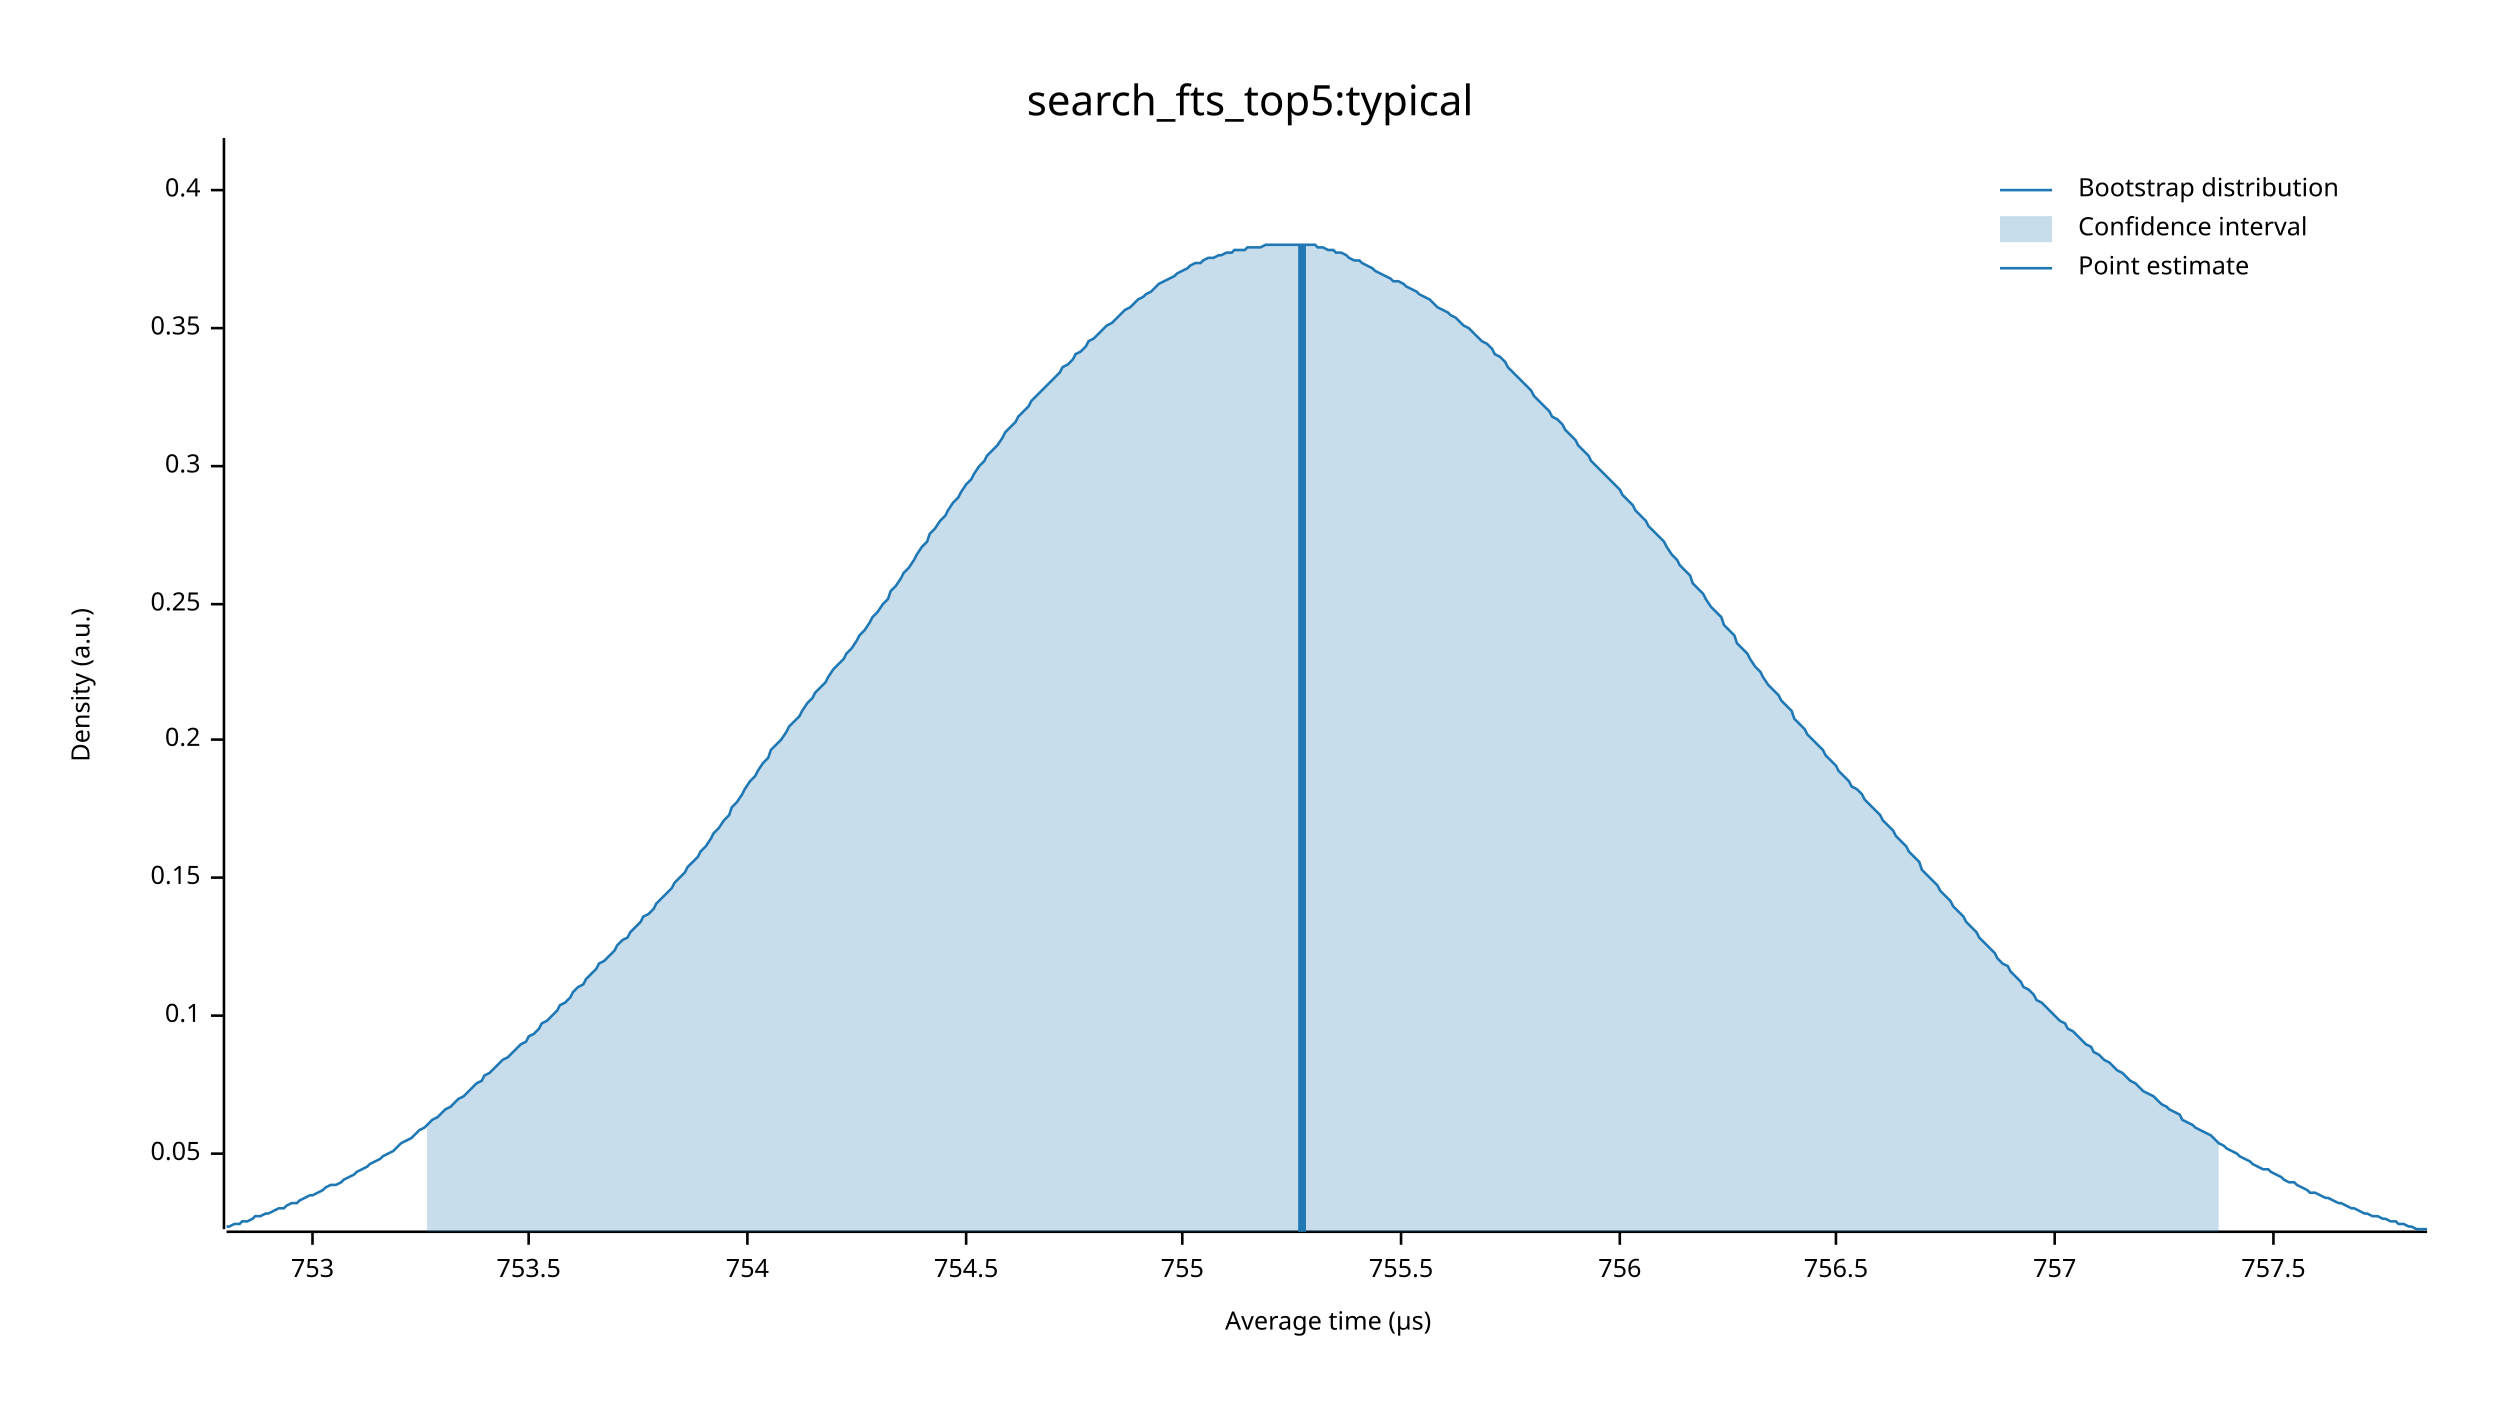
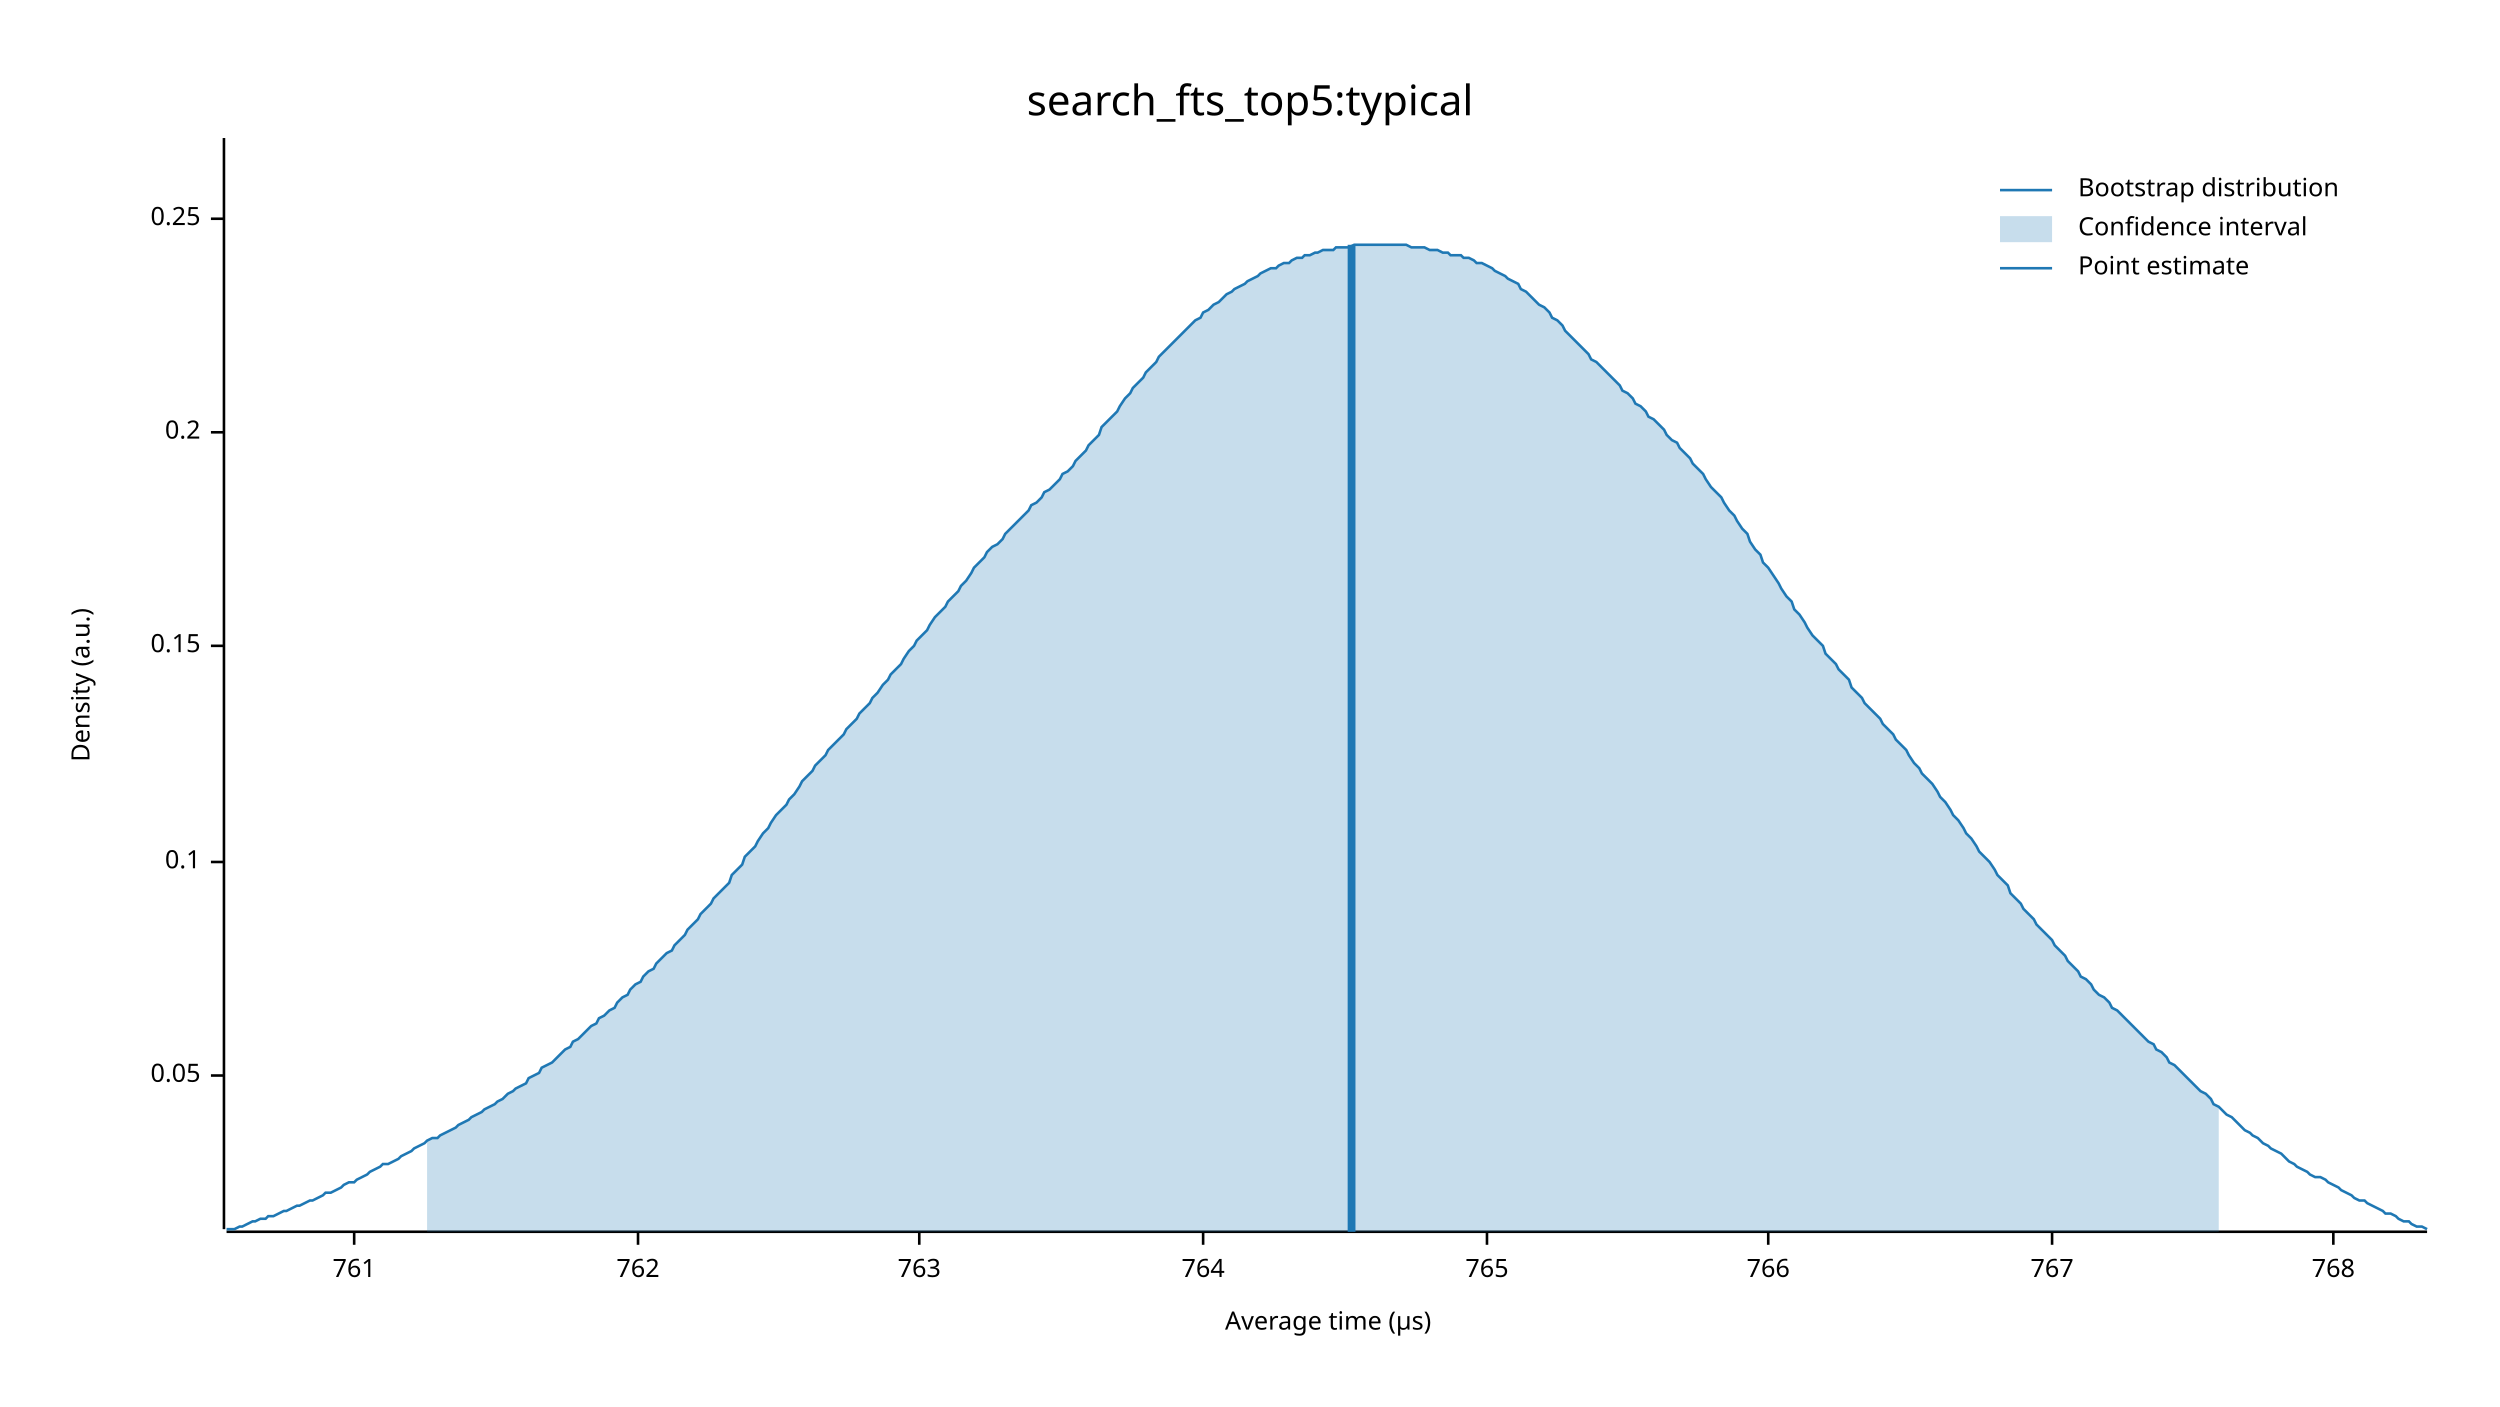
<svg xmlns="http://www.w3.org/2000/svg" width="960" height="540" viewBox="0 0 960 540">
  <text x="480" y="32" dy="0.76em" text-anchor="middle" font-family="sans-serif" font-size="16.129" opacity="1" fill="#000000">
search_fts_top5:typical
</text>
  <text x="27" y="263" dy="0.76em" text-anchor="middle" font-family="sans-serif" font-size="9.677" opacity="1" fill="#000000" transform="rotate(270, 27, 263)">
Density (a.u.)
</text>
  <text x="510" y="513" dy="-0.5ex" text-anchor="middle" font-family="sans-serif" font-size="9.677" opacity="1" fill="#000000">
Average time (µs)
</text>
  <polyline fill="none" opacity="1" stroke="#000000" stroke-width="1" points="86,53 86,472 " />
-   <text x="77" y="443" dy="0.5ex" text-anchor="end" font-family="sans-serif" font-size="9.677" opacity="1" fill="#000000">
+   <text x="77" y="413" dy="0.5ex" text-anchor="end" font-family="sans-serif" font-size="9.677" opacity="1" fill="#000000">
0.05
</text>
-   <polyline fill="none" opacity="1" stroke="#000000" stroke-width="1" points="81,443 86,443 " />
-   <text x="77" y="390" dy="0.5ex" text-anchor="end" font-family="sans-serif" font-size="9.677" opacity="1" fill="#000000">
+   <polyline fill="none" opacity="1" stroke="#000000" stroke-width="1" points="81,413 86,413 " />
+   <text x="77" y="331" dy="0.5ex" text-anchor="end" font-family="sans-serif" font-size="9.677" opacity="1" fill="#000000">
0.1
</text>
-   <polyline fill="none" opacity="1" stroke="#000000" stroke-width="1" points="81,390 86,390 " />
-   <text x="77" y="337" dy="0.5ex" text-anchor="end" font-family="sans-serif" font-size="9.677" opacity="1" fill="#000000">
+   <polyline fill="none" opacity="1" stroke="#000000" stroke-width="1" points="81,331 86,331 " />
+   <text x="77" y="248" dy="0.5ex" text-anchor="end" font-family="sans-serif" font-size="9.677" opacity="1" fill="#000000">
0.15
</text>
-   <polyline fill="none" opacity="1" stroke="#000000" stroke-width="1" points="81,337 86,337 " />
-   <text x="77" y="284" dy="0.5ex" text-anchor="end" font-family="sans-serif" font-size="9.677" opacity="1" fill="#000000">
+   <polyline fill="none" opacity="1" stroke="#000000" stroke-width="1" points="81,248 86,248 " />
+   <text x="77" y="166" dy="0.5ex" text-anchor="end" font-family="sans-serif" font-size="9.677" opacity="1" fill="#000000">
0.2
</text>
-   <polyline fill="none" opacity="1" stroke="#000000" stroke-width="1" points="81,284 86,284 " />
-   <text x="77" y="232" dy="0.5ex" text-anchor="end" font-family="sans-serif" font-size="9.677" opacity="1" fill="#000000">
+   <polyline fill="none" opacity="1" stroke="#000000" stroke-width="1" points="81,166 86,166 " />
+   <text x="77" y="84" dy="0.5ex" text-anchor="end" font-family="sans-serif" font-size="9.677" opacity="1" fill="#000000">
0.25
</text>
-   <polyline fill="none" opacity="1" stroke="#000000" stroke-width="1" points="81,232 86,232 " />
-   <text x="77" y="179" dy="0.5ex" text-anchor="end" font-family="sans-serif" font-size="9.677" opacity="1" fill="#000000">
- 0.3
+   <polyline fill="none" opacity="1" stroke="#000000" stroke-width="1" points="81,84 86,84 " />
+   <polyline fill="none" opacity="1" stroke="#000000" stroke-width="1" points="87,473 932,473 " />
+   <text x="136" y="483" dy="0.76em" text-anchor="middle" font-family="sans-serif" font-size="9.677" opacity="1" fill="#000000">
+ 761
</text>
-   <polyline fill="none" opacity="1" stroke="#000000" stroke-width="1" points="81,179 86,179 " />
-   <text x="77" y="126" dy="0.5ex" text-anchor="end" font-family="sans-serif" font-size="9.677" opacity="1" fill="#000000">
- 0.35
+   <polyline fill="none" opacity="1" stroke="#000000" stroke-width="1" points="136,473 136,478 " />
+   <text x="245" y="483" dy="0.76em" text-anchor="middle" font-family="sans-serif" font-size="9.677" opacity="1" fill="#000000">
+ 762
</text>
-   <polyline fill="none" opacity="1" stroke="#000000" stroke-width="1" points="81,126 86,126 " />
-   <text x="77" y="73" dy="0.5ex" text-anchor="end" font-family="sans-serif" font-size="9.677" opacity="1" fill="#000000">
- 0.4
+   <polyline fill="none" opacity="1" stroke="#000000" stroke-width="1" points="245,473 245,478 " />
+   <text x="353" y="483" dy="0.76em" text-anchor="middle" font-family="sans-serif" font-size="9.677" opacity="1" fill="#000000">
+ 763
</text>
-   <polyline fill="none" opacity="1" stroke="#000000" stroke-width="1" points="81,73 86,73 " />
-   <polyline fill="none" opacity="1" stroke="#000000" stroke-width="1" points="87,473 932,473 " />
-   <text x="120" y="483" dy="0.76em" text-anchor="middle" font-family="sans-serif" font-size="9.677" opacity="1" fill="#000000">
- 753
+   <polyline fill="none" opacity="1" stroke="#000000" stroke-width="1" points="353,473 353,478 " />
+   <text x="462" y="483" dy="0.76em" text-anchor="middle" font-family="sans-serif" font-size="9.677" opacity="1" fill="#000000">
+ 764
</text>
-   <polyline fill="none" opacity="1" stroke="#000000" stroke-width="1" points="120,473 120,478 " />
-   <text x="203" y="483" dy="0.76em" text-anchor="middle" font-family="sans-serif" font-size="9.677" opacity="1" fill="#000000">
- 753.5
+   <polyline fill="none" opacity="1" stroke="#000000" stroke-width="1" points="462,473 462,478 " />
+   <text x="571" y="483" dy="0.76em" text-anchor="middle" font-family="sans-serif" font-size="9.677" opacity="1" fill="#000000">
+ 765
</text>
-   <polyline fill="none" opacity="1" stroke="#000000" stroke-width="1" points="203,473 203,478 " />
-   <text x="287" y="483" dy="0.76em" text-anchor="middle" font-family="sans-serif" font-size="9.677" opacity="1" fill="#000000">
- 754
+   <polyline fill="none" opacity="1" stroke="#000000" stroke-width="1" points="571,473 571,478 " />
+   <text x="679" y="483" dy="0.76em" text-anchor="middle" font-family="sans-serif" font-size="9.677" opacity="1" fill="#000000">
+ 766
</text>
-   <polyline fill="none" opacity="1" stroke="#000000" stroke-width="1" points="287,473 287,478 " />
-   <text x="371" y="483" dy="0.76em" text-anchor="middle" font-family="sans-serif" font-size="9.677" opacity="1" fill="#000000">
- 754.5
+   <polyline fill="none" opacity="1" stroke="#000000" stroke-width="1" points="679,473 679,478 " />
+   <text x="788" y="483" dy="0.76em" text-anchor="middle" font-family="sans-serif" font-size="9.677" opacity="1" fill="#000000">
+ 767
</text>
-   <polyline fill="none" opacity="1" stroke="#000000" stroke-width="1" points="371,473 371,478 " />
-   <text x="454" y="483" dy="0.76em" text-anchor="middle" font-family="sans-serif" font-size="9.677" opacity="1" fill="#000000">
- 755
+   <polyline fill="none" opacity="1" stroke="#000000" stroke-width="1" points="788,473 788,478 " />
+   <text x="896" y="483" dy="0.76em" text-anchor="middle" font-family="sans-serif" font-size="9.677" opacity="1" fill="#000000">
+ 768
</text>
-   <polyline fill="none" opacity="1" stroke="#000000" stroke-width="1" points="454,473 454,478 " />
-   <text x="538" y="483" dy="0.76em" text-anchor="middle" font-family="sans-serif" font-size="9.677" opacity="1" fill="#000000">
- 755.5
- </text>
-   <polyline fill="none" opacity="1" stroke="#000000" stroke-width="1" points="538,473 538,478 " />
-   <text x="622" y="483" dy="0.76em" text-anchor="middle" font-family="sans-serif" font-size="9.677" opacity="1" fill="#000000">
- 756
- </text>
-   <polyline fill="none" opacity="1" stroke="#000000" stroke-width="1" points="622,473 622,478 " />
-   <text x="705" y="483" dy="0.76em" text-anchor="middle" font-family="sans-serif" font-size="9.677" opacity="1" fill="#000000">
- 756.5
- </text>
-   <polyline fill="none" opacity="1" stroke="#000000" stroke-width="1" points="705,473 705,478 " />
-   <text x="789" y="483" dy="0.76em" text-anchor="middle" font-family="sans-serif" font-size="9.677" opacity="1" fill="#000000">
- 757
- </text>
-   <polyline fill="none" opacity="1" stroke="#000000" stroke-width="1" points="789,473 789,478 " />
-   <text x="873" y="483" dy="0.76em" text-anchor="middle" font-family="sans-serif" font-size="9.677" opacity="1" fill="#000000">
- 757.5
- </text>
-   <polyline fill="none" opacity="1" stroke="#000000" stroke-width="1" points="873,473 873,478 " />
-   <polyline fill="none" opacity="1" stroke="#1F78B4" stroke-width="1" points="87,471 88,471 90,470 92,470 93,469 95,469 97,468 98,467 100,467 102,466 103,466 105,465 107,464 109,464 110,463 112,462 114,462 115,461 117,460 119,459 120,459 122,458 124,457 125,456 127,455 129,455 131,454 132,453 134,452 136,451 137,450 139,449 141,448 142,447 144,446 146,445 147,444 149,443 151,442 153,440 154,439 156,438 158,437 159,436 161,434 163,433 164,432 166,430 168,429 169,428 171,426 173,425 175,423 176,422 178,421 180,419 181,418 183,416 185,415 186,413 188,412 190,410 191,409 193,407 195,406 197,404 198,403 200,401 202,400 203,398 205,397 207,395 208,393 210,392 212,390 214,388 215,386 217,385 219,383 220,381 222,379 224,378 225,376 227,374 229,372 230,370 232,369 234,367 236,365 237,363 239,361 241,360 242,358 244,356 246,354 247,352 249,351 251,349 252,347 254,345 256,343 258,341 259,339 261,337 263,335 264,333 266,331 268,329 269,327 271,325 273,322 274,320 276,318 278,315 280,313 281,310 283,308 285,305 286,303 288,300 290,298 291,296 293,293 295,291 296,288 298,286 300,284 302,281 303,279 305,277 307,275 308,273 310,270 312,268 313,266 315,264 317,262 318,260 320,257 322,255 324,253 325,251 327,249 329,246 330,244 332,242 334,239 335,237 337,235 339,232 341,230 342,227 344,225 346,222 347,220 349,218 351,215 352,213 354,210 356,208 357,205 359,203 361,200 363,198 364,196 366,193 368,191 369,189 371,186 373,184 374,182 376,179 378,177 379,175 381,173 383,171 385,168 386,166 388,164 390,162 391,160 393,158 395,156 396,154 398,152 400,150 401,149 403,147 405,145 407,143 408,141 410,140 412,138 413,136 415,135 417,133 418,131 420,130 422,128 423,127 425,125 427,124 429,122 430,121 432,119 434,118 435,117 437,115 439,114 440,113 442,112 444,110 445,109 447,108 449,107 451,106 452,105 454,104 456,103 457,102 459,101 461,101 462,100 464,99 466,99 468,98 469,98 471,97 473,97 474,96 476,96 478,96 479,95 481,95 483,95 484,95 486,94 488,94 490,94 491,94 493,94 495,94 496,94 498,94 500,94 501,94 503,94 505,94 506,95 508,95 510,96 512,96 513,97 515,97 517,98 518,99 520,100 522,100 523,101 525,102 527,103 528,104 530,105 532,106 534,107 535,108 537,108 539,109 540,110 542,111 544,112 545,113 547,114 549,115 550,116 552,118 554,119 556,120 557,121 559,122 561,124 562,125 564,126 566,128 567,129 569,131 571,132 573,134 574,136 576,137 578,139 579,141 581,143 583,145 584,146 586,148 588,150 589,152 591,154 593,156 595,158 596,160 598,161 600,163 601,165 603,167 605,169 606,171 608,173 610,175 611,177 613,179 615,181 617,183 618,184 620,186 622,188 623,190 625,192 627,194 628,196 630,198 632,200 633,202 635,204 637,206 639,208 640,210 642,213 644,215 645,217 647,219 649,221 650,224 652,226 654,228 655,230 657,233 659,235 661,237 662,240 664,242 666,244 667,247 669,249 671,251 672,253 674,256 676,258 677,260 679,263 681,265 683,267 684,269 686,271 688,273 689,276 691,278 693,280 694,282 696,284 698,286 700,288 701,290 703,292 705,294 706,296 708,298 710,300 711,302 713,303 715,305 716,307 718,309 720,311 722,313 723,315 725,317 727,319 728,321 730,323 732,325 733,327 735,329 737,331 738,334 740,336 742,338 744,340 745,342 747,344 749,346 750,348 752,350 754,352 755,354 757,356 759,358 760,360 762,362 764,364 766,366 767,368 769,370 771,371 772,373 774,375 776,377 777,379 779,380 781,382 782,384 784,385 786,387 788,389 789,390 791,392 793,393 794,395 796,396 798,398 799,399 801,401 803,402 804,404 806,405 808,407 810,408 811,409 813,411 815,412 816,413 818,415 820,416 821,417 823,419 825,420 827,421 828,422 830,424 832,425 833,426 835,427 837,428 838,430 840,431 842,432 843,433 845,434 847,435 849,436 850,437 852,439 854,440 855,441 857,442 859,443 860,444 862,445 864,446 865,447 867,448 869,449 871,449 872,450 874,451 876,452 877,453 879,454 881,454 882,455 884,456 886,457 887,458 889,458 891,459 893,460 894,460 896,461 898,462 899,462 901,463 903,464 904,464 906,465 908,466 909,466 911,467 913,467 915,468 916,468 918,469 920,469 921,470 923,470 925,471 926,471 928,472 930,472 932,472 " />
-   <polygon opacity="0.25" fill="#1F78B4" points="164,432 166,430 168,429 169,428 171,426 173,425 175,423 176,422 178,421 180,419 181,418 183,416 185,415 186,413 188,412 190,410 191,409 193,407 195,406 197,404 198,403 200,401 202,400 203,398 205,397 207,395 208,393 210,392 212,390 214,388 215,386 217,385 219,383 220,381 222,379 224,378 225,376 227,374 229,372 230,370 232,369 234,367 236,365 237,363 239,361 241,360 242,358 244,356 246,354 247,352 249,351 251,349 252,347 254,345 256,343 258,341 259,339 261,337 263,335 264,333 266,331 268,329 269,327 271,325 273,322 274,320 276,318 278,315 280,313 281,310 283,308 285,305 286,303 288,300 290,298 291,296 293,293 295,291 296,288 298,286 300,284 302,281 303,279 305,277 307,275 308,273 310,270 312,268 313,266 315,264 317,262 318,260 320,257 322,255 324,253 325,251 327,249 329,246 330,244 332,242 334,239 335,237 337,235 339,232 341,230 342,227 344,225 346,222 347,220 349,218 351,215 352,213 354,210 356,208 357,205 359,203 361,200 363,198 364,196 366,193 368,191 369,189 371,186 373,184 374,182 376,179 378,177 379,175 381,173 383,171 385,168 386,166 388,164 390,162 391,160 393,158 395,156 396,154 398,152 400,150 401,149 403,147 405,145 407,143 408,141 410,140 412,138 413,136 415,135 417,133 418,131 420,130 422,128 423,127 425,125 427,124 429,122 430,121 432,119 434,118 435,117 437,115 439,114 440,113 442,112 444,110 445,109 447,108 449,107 451,106 452,105 454,104 456,103 457,102 459,101 461,101 462,100 464,99 466,99 468,98 469,98 471,97 473,97 474,96 476,96 478,96 479,95 481,95 483,95 484,95 486,94 488,94 490,94 491,94 493,94 495,94 496,94 498,94 500,94 501,94 503,94 505,94 506,95 508,95 510,96 512,96 513,97 515,97 517,98 518,99 520,100 522,100 523,101 525,102 527,103 528,104 530,105 532,106 534,107 535,108 537,108 539,109 540,110 542,111 544,112 545,113 547,114 549,115 550,116 552,118 554,119 556,120 557,121 559,122 561,124 562,125 564,126 566,128 567,129 569,131 571,132 573,134 574,136 576,137 578,139 579,141 581,143 583,145 584,146 586,148 588,150 589,152 591,154 593,156 595,158 596,160 598,161 600,163 601,165 603,167 605,169 606,171 608,173 610,175 611,177 613,179 615,181 617,183 618,184 620,186 622,188 623,190 625,192 627,194 628,196 630,198 632,200 633,202 635,204 637,206 639,208 640,210 642,213 644,215 645,217 647,219 649,221 650,224 652,226 654,228 655,230 657,233 659,235 661,237 662,240 664,242 666,244 667,247 669,249 671,251 672,253 674,256 676,258 677,260 679,263 681,265 683,267 684,269 686,271 688,273 689,276 691,278 693,280 694,282 696,284 698,286 700,288 701,290 703,292 705,294 706,296 708,298 710,300 711,302 713,303 715,305 716,307 718,309 720,311 722,313 723,315 725,317 727,319 728,321 730,323 732,325 733,327 735,329 737,331 738,334 740,336 742,338 744,340 745,342 747,344 749,346 750,348 752,350 754,352 755,354 757,356 759,358 760,360 762,362 764,364 766,366 767,368 769,370 771,371 772,373 774,375 776,377 777,379 779,380 781,382 782,384 784,385 786,387 788,389 789,390 791,392 793,393 794,395 796,396 798,398 799,399 801,401 803,402 804,404 806,405 808,407 810,408 811,409 813,411 815,412 816,413 818,415 820,416 821,417 823,419 825,420 827,421 828,422 830,424 832,425 833,426 835,427 837,428 838,430 840,431 842,432 843,433 845,434 847,435 849,436 850,437 852,439 852,473 164,473 " />
-   <polyline fill="none" opacity="1" stroke="#1F78B4" stroke-width="3" points="500,473 500,94 " />
+   <polyline fill="none" opacity="1" stroke="#000000" stroke-width="1" points="896,473 896,478 " />
+   <polyline fill="none" opacity="1" stroke="#1F78B4" stroke-width="1" points="87,472 88,472 90,472 92,471 93,471 95,470 97,469 98,469 100,468 102,468 103,467 105,467 107,466 109,465 110,465 112,464 114,463 115,463 117,462 119,461 120,461 122,460 124,459 125,458 127,458 129,457 131,456 132,455 134,454 136,454 137,453 139,452 141,451 142,450 144,449 146,448 147,447 149,447 151,446 153,445 154,444 156,443 158,442 159,441 161,440 163,439 164,438 166,437 168,437 169,436 171,435 173,434 175,433 176,432 178,431 180,430 181,429 183,428 185,427 186,426 188,425 190,424 191,423 193,422 195,420 197,419 198,418 200,417 202,416 203,414 205,413 207,412 208,410 210,409 212,408 214,406 215,405 217,403 219,402 220,400 222,399 224,397 225,396 227,394 229,393 230,391 232,390 234,388 236,387 237,385 239,383 241,382 242,380 244,378 246,377 247,375 249,373 251,372 252,370 254,368 256,366 258,365 259,363 261,361 263,359 264,357 266,355 268,353 269,351 271,349 273,347 274,345 276,343 278,341 280,339 281,336 283,334 285,332 286,329 288,327 290,325 291,323 293,320 295,318 296,316 298,313 300,311 302,309 303,307 305,305 307,302 308,300 310,298 312,296 313,294 315,292 317,290 318,288 320,286 322,284 324,282 325,280 327,278 329,276 330,274 332,272 334,270 335,268 337,266 339,263 341,261 342,259 344,257 346,255 347,253 349,250 351,248 352,246 354,244 356,242 357,240 359,237 361,235 363,233 364,231 366,229 368,227 369,225 371,223 373,220 374,218 376,216 378,214 379,212 381,210 383,209 385,207 386,205 388,203 390,201 391,200 393,198 395,196 396,194 398,193 400,191 401,189 403,188 405,186 407,184 408,182 410,181 412,179 413,177 415,175 417,173 418,171 420,169 422,167 423,164 425,162 427,160 429,158 430,156 432,153 434,151 435,149 437,147 439,145 440,143 442,141 444,139 445,137 447,135 449,133 451,131 452,130 454,128 456,126 457,125 459,123 461,122 462,120 464,119 466,117 468,116 469,115 471,113 473,112 474,111 476,110 478,109 479,108 481,107 483,106 484,105 486,104 488,103 490,103 491,102 493,101 495,101 496,100 498,99 500,99 501,98 503,98 505,97 506,97 508,96 510,96 512,96 513,95 515,95 517,95 518,95 520,94 522,94 523,94 525,94 527,94 528,94 530,94 532,94 534,94 535,94 537,94 539,94 540,94 542,95 544,95 545,95 547,95 549,96 550,96 552,96 554,97 556,97 557,98 559,98 561,98 562,99 564,99 566,100 567,101 569,101 571,102 573,103 574,104 576,105 578,106 579,107 581,108 583,109 584,111 586,112 588,114 589,115 591,117 593,118 595,120 596,122 598,123 600,125 601,127 603,129 605,131 606,132 608,134 610,136 611,138 613,139 615,141 617,143 618,144 620,146 622,148 623,150 625,151 627,153 628,155 630,156 632,158 633,160 635,161 637,163 639,165 640,167 642,169 644,170 645,172 647,174 649,176 650,178 652,180 654,182 655,184 657,187 659,189 661,191 662,193 664,196 666,198 667,200 669,203 671,205 672,208 674,211 676,213 677,216 679,218 681,221 683,224 684,226 686,229 688,231 689,234 691,236 693,239 694,241 696,244 698,246 700,248 701,251 703,253 705,255 706,257 708,259 710,261 711,264 713,266 715,268 716,270 718,272 720,274 722,276 723,278 725,280 727,282 728,284 730,286 732,288 733,290 735,293 737,295 738,297 740,299 742,301 744,304 745,306 747,308 749,311 750,313 752,315 754,318 755,320 757,322 759,325 760,327 762,329 764,331 766,334 767,336 769,338 771,340 772,343 774,345 776,347 777,349 779,351 781,353 782,355 784,357 786,359 788,361 789,363 791,365 793,367 794,369 796,371 798,373 799,375 801,376 803,378 804,380 806,382 808,383 810,385 811,387 813,388 815,390 816,391 818,393 820,395 821,396 823,398 825,400 827,401 828,403 830,404 832,406 833,408 835,409 837,411 838,412 840,414 842,416 843,417 845,419 847,420 849,422 850,424 852,425 854,427 855,428 857,429 859,431 860,432 862,434 864,435 865,436 867,437 869,439 871,440 872,441 874,442 876,443 877,444 879,446 881,447 882,448 884,449 886,450 887,451 889,452 891,452 893,453 894,454 896,455 898,456 899,457 901,458 903,459 904,460 906,461 908,461 909,462 911,463 913,464 915,465 916,466 918,466 920,467 921,468 923,469 925,469 926,470 928,471 930,471 932,472 " />
+   <polygon opacity="0.25" fill="#1F78B4" points="164,438 166,437 168,437 169,436 171,435 173,434 175,433 176,432 178,431 180,430 181,429 183,428 185,427 186,426 188,425 190,424 191,423 193,422 195,420 197,419 198,418 200,417 202,416 203,414 205,413 207,412 208,410 210,409 212,408 214,406 215,405 217,403 219,402 220,400 222,399 224,397 225,396 227,394 229,393 230,391 232,390 234,388 236,387 237,385 239,383 241,382 242,380 244,378 246,377 247,375 249,373 251,372 252,370 254,368 256,366 258,365 259,363 261,361 263,359 264,357 266,355 268,353 269,351 271,349 273,347 274,345 276,343 278,341 280,339 281,336 283,334 285,332 286,329 288,327 290,325 291,323 293,320 295,318 296,316 298,313 300,311 302,309 303,307 305,305 307,302 308,300 310,298 312,296 313,294 315,292 317,290 318,288 320,286 322,284 324,282 325,280 327,278 329,276 330,274 332,272 334,270 335,268 337,266 339,263 341,261 342,259 344,257 346,255 347,253 349,250 351,248 352,246 354,244 356,242 357,240 359,237 361,235 363,233 364,231 366,229 368,227 369,225 371,223 373,220 374,218 376,216 378,214 379,212 381,210 383,209 385,207 386,205 388,203 390,201 391,200 393,198 395,196 396,194 398,193 400,191 401,189 403,188 405,186 407,184 408,182 410,181 412,179 413,177 415,175 417,173 418,171 420,169 422,167 423,164 425,162 427,160 429,158 430,156 432,153 434,151 435,149 437,147 439,145 440,143 442,141 444,139 445,137 447,135 449,133 451,131 452,130 454,128 456,126 457,125 459,123 461,122 462,120 464,119 466,117 468,116 469,115 471,113 473,112 474,111 476,110 478,109 479,108 481,107 483,106 484,105 486,104 488,103 490,103 491,102 493,101 495,101 496,100 498,99 500,99 501,98 503,98 505,97 506,97 508,96 510,96 512,96 513,95 515,95 517,95 518,95 520,94 522,94 523,94 525,94 527,94 528,94 530,94 532,94 534,94 535,94 537,94 539,94 540,94 542,95 544,95 545,95 547,95 549,96 550,96 552,96 554,97 556,97 557,98 559,98 561,98 562,99 564,99 566,100 567,101 569,101 571,102 573,103 574,104 576,105 578,106 579,107 581,108 583,109 584,111 586,112 588,114 589,115 591,117 593,118 595,120 596,122 598,123 600,125 601,127 603,129 605,131 606,132 608,134 610,136 611,138 613,139 615,141 617,143 618,144 620,146 622,148 623,150 625,151 627,153 628,155 630,156 632,158 633,160 635,161 637,163 639,165 640,167 642,169 644,170 645,172 647,174 649,176 650,178 652,180 654,182 655,184 657,187 659,189 661,191 662,193 664,196 666,198 667,200 669,203 671,205 672,208 674,211 676,213 677,216 679,218 681,221 683,224 684,226 686,229 688,231 689,234 691,236 693,239 694,241 696,244 698,246 700,248 701,251 703,253 705,255 706,257 708,259 710,261 711,264 713,266 715,268 716,270 718,272 720,274 722,276 723,278 725,280 727,282 728,284 730,286 732,288 733,290 735,293 737,295 738,297 740,299 742,301 744,304 745,306 747,308 749,311 750,313 752,315 754,318 755,320 757,322 759,325 760,327 762,329 764,331 766,334 767,336 769,338 771,340 772,343 774,345 776,347 777,349 779,351 781,353 782,355 784,357 786,359 788,361 789,363 791,365 793,367 794,369 796,371 798,373 799,375 801,376 803,378 804,380 806,382 808,383 810,385 811,387 813,388 815,390 816,391 818,393 820,395 821,396 823,398 825,400 827,401 828,403 830,404 832,406 833,408 835,409 837,411 838,412 840,414 842,416 843,417 845,419 847,420 849,422 850,424 852,425 852,473 164,473 " />
+   <polyline fill="none" opacity="1" stroke="#1F78B4" stroke-width="3" points="519,473 519,94 " />
  <text x="798" y="68" dy="0.76em" text-anchor="start" font-family="sans-serif" font-size="9.677" opacity="1" fill="#000000">
Bootstrap distribution
</text>
  <text x="798" y="83" dy="0.76em" text-anchor="start" font-family="sans-serif" font-size="9.677" opacity="1" fill="#000000">
Confidence interval
</text>
  <text x="798" y="98" dy="0.76em" text-anchor="start" font-family="sans-serif" font-size="9.677" opacity="1" fill="#000000">
Point estimate
</text>
  <polyline fill="none" opacity="1" stroke="#1F78B4" stroke-width="1" points="768,73 788,73 " />
  <rect x="768" y="83" width="20" height="10" opacity="0.25" fill="#1F78B4" stroke="none" />
  <polyline fill="none" opacity="1" stroke="#1F78B4" stroke-width="1" points="768,103 788,103 " />
</svg>
